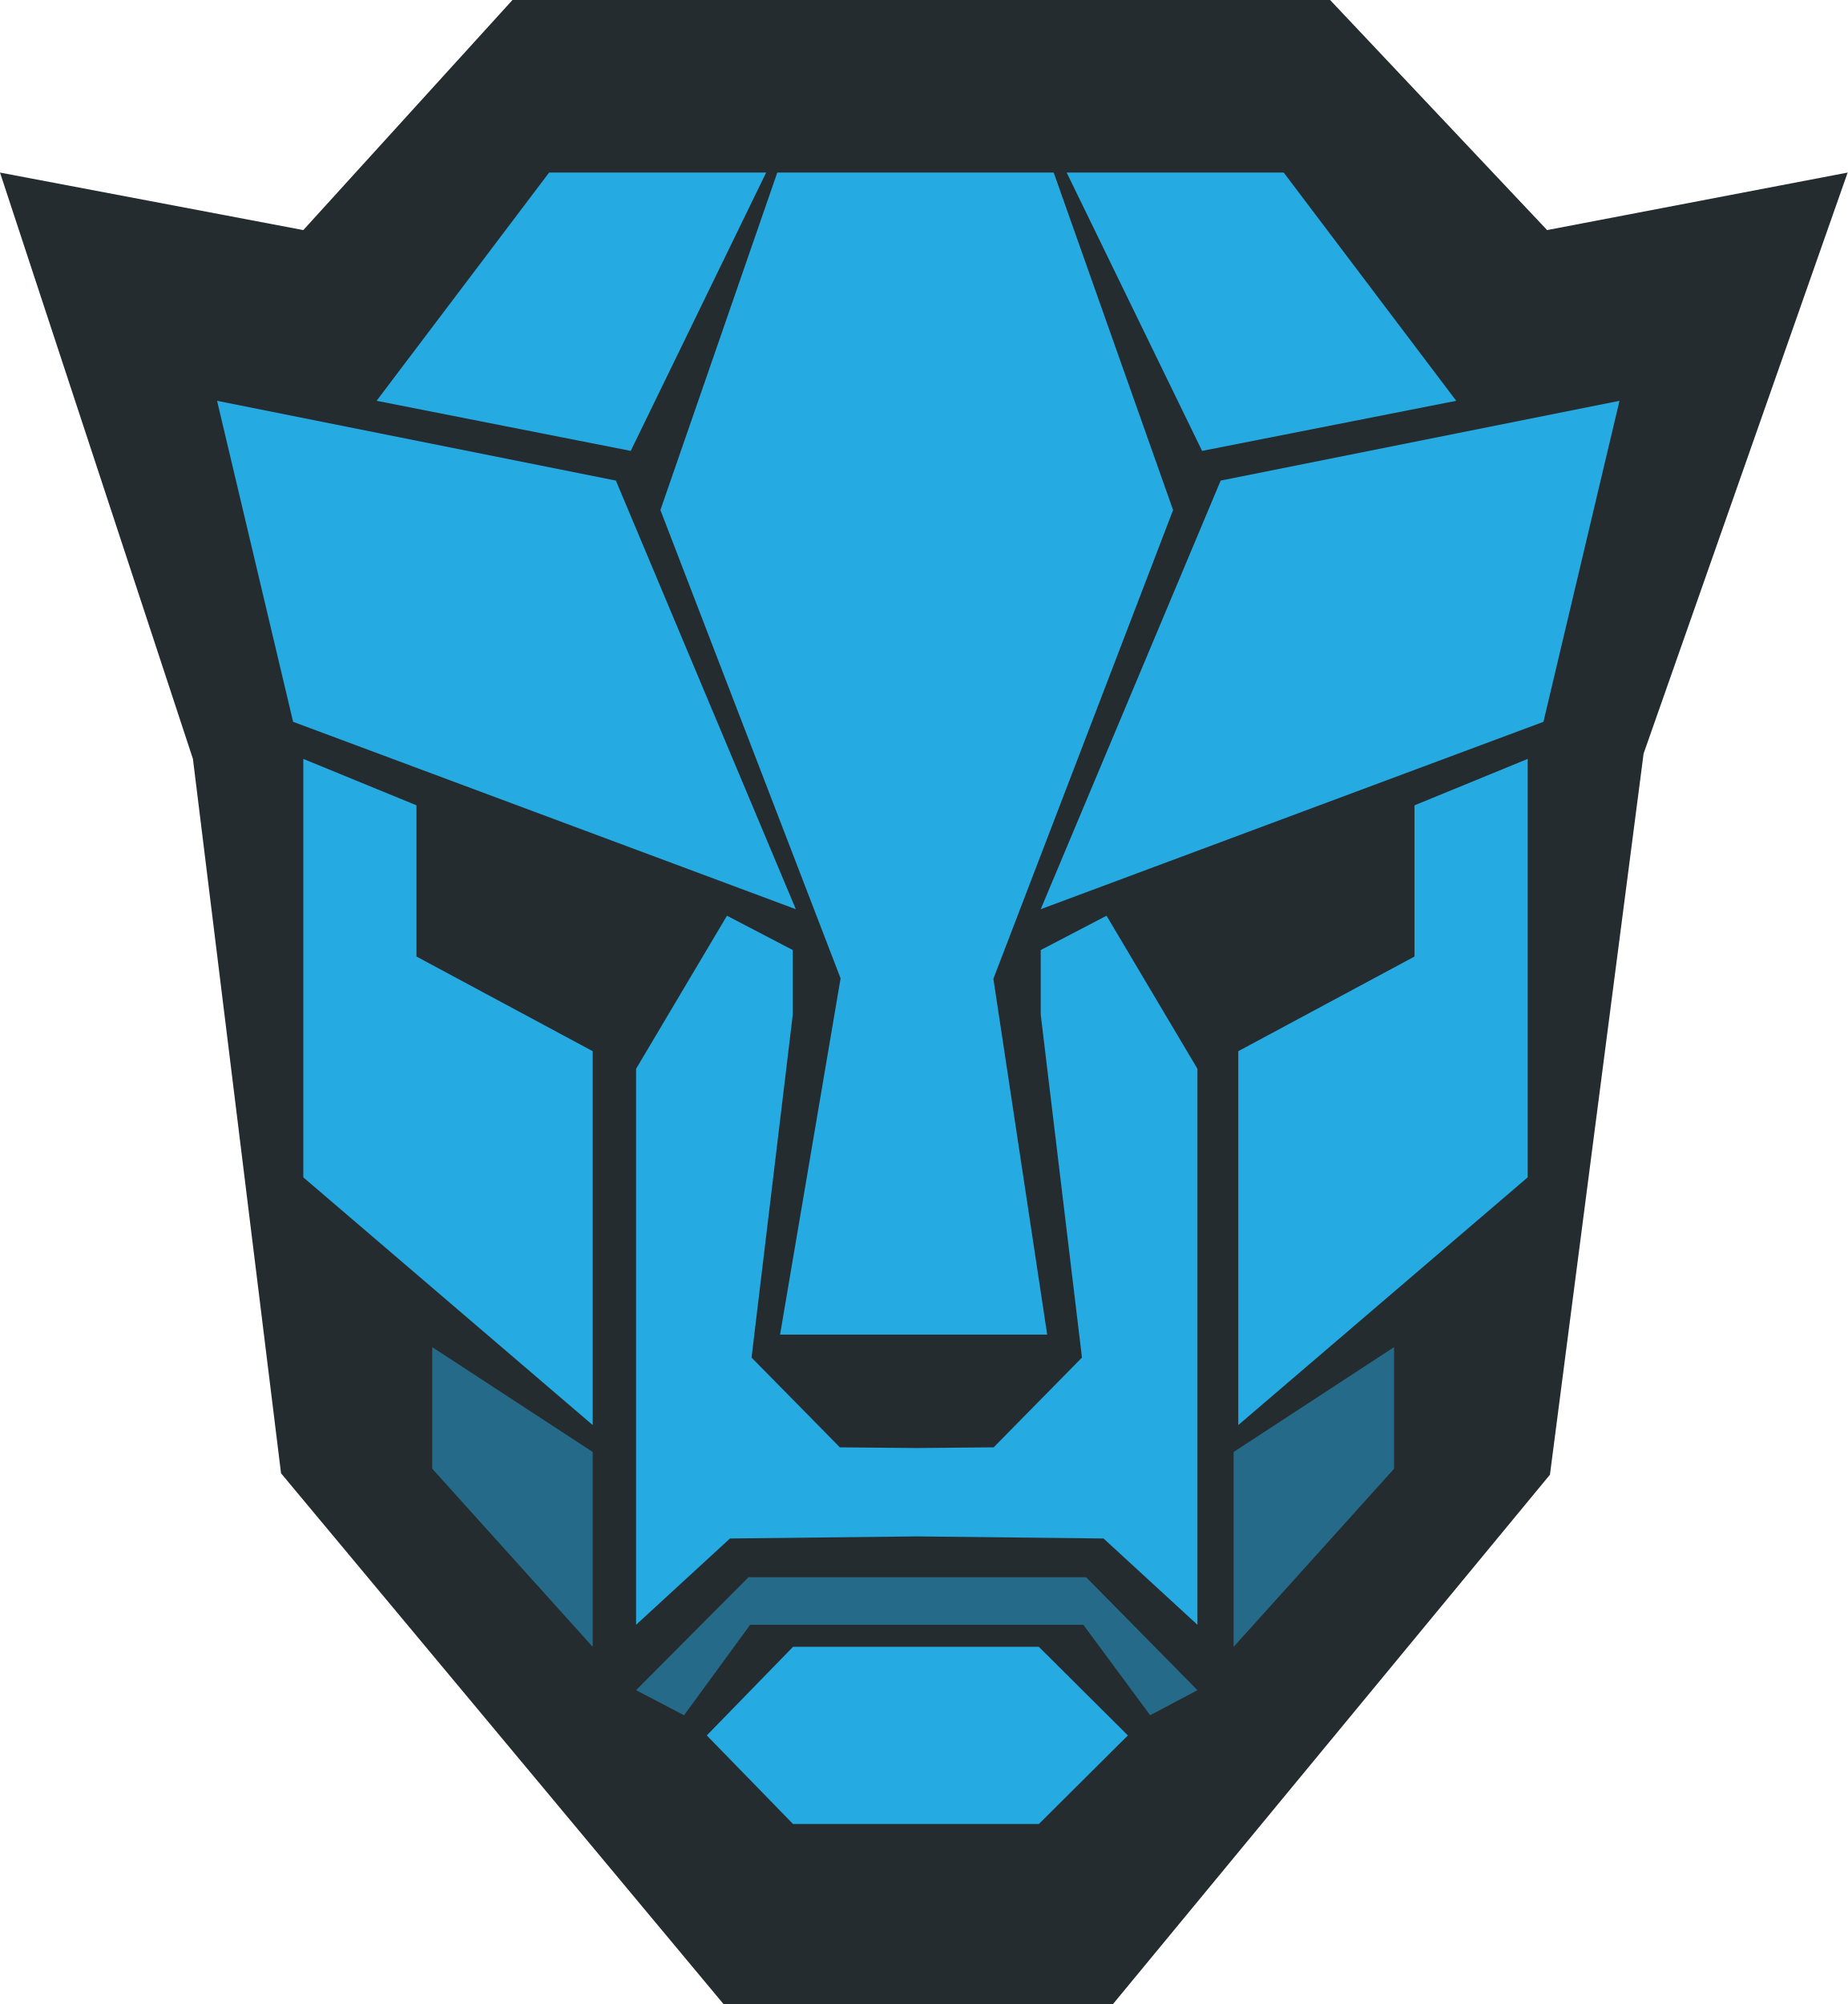
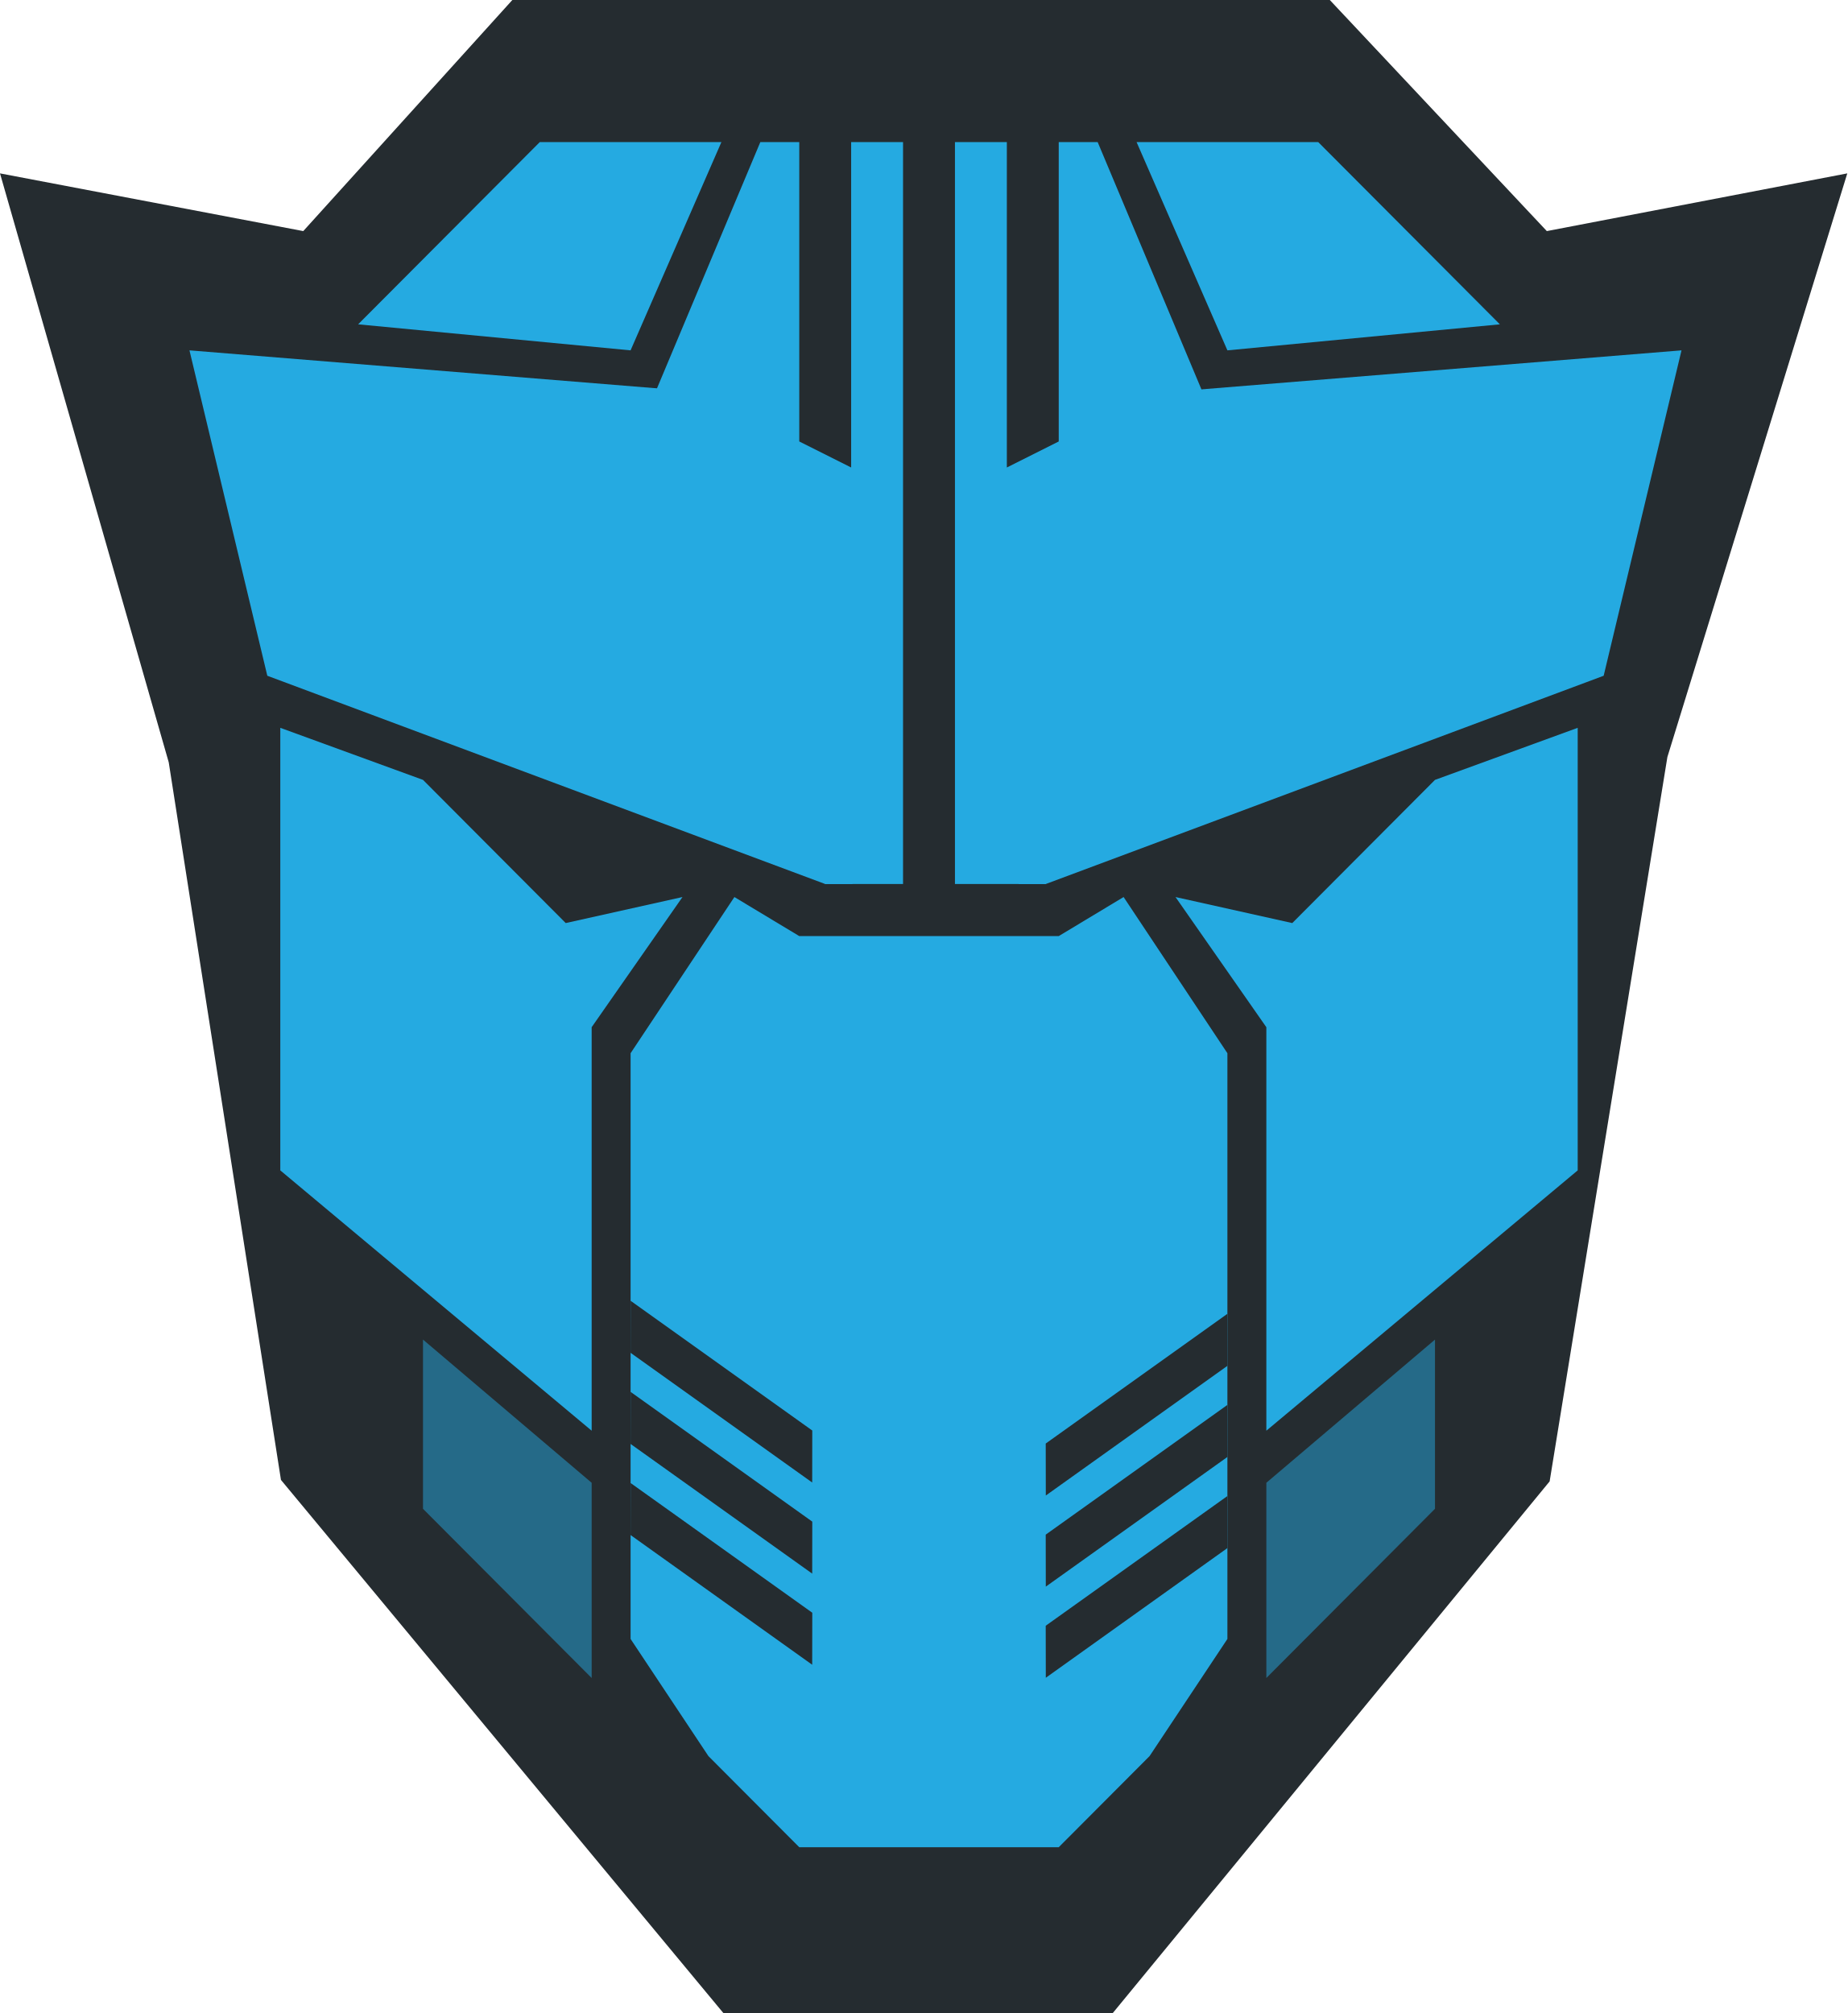
- <svg xmlns="http://www.w3.org/2000/svg" version="1.1" id="LOGO_1_" x="0px" y="0px" width="83px" height="90px" viewBox="0 0 83 90" enable-background="new 0 0 83 90" xml:space="preserve">
-   <g id="LOGO">
-     <polyline id="LOGObackground" fill="#252C30" points="0,7.75 13.625,10.333 23.021,0 59.751,0 69.5,10.333 83,7.75 73.834,33.844    69.627,66.229 50,90 32.5,90 12.625,66.166 8.667,34.083  " />
-     <g id="grayArea">
-       <polygon fill="#25AAE1" points="35.751,40.833 13.167,32.417 9.751,18 27.667,21.583   " />
-       <polygon fill="#25AAE1" points="46.751,40.833 69.335,32.417 72.751,18 54.835,21.583   " />
-       <polygon fill="#25AAE1" points="28.334,20.25 16.917,18 24.667,7.75 34.417,7.75   " />
-       <polygon fill="#25AAE1" points="54,20.25 65.417,18 57.667,7.75 47.917,7.75   " />
-       <polygon fill="#25AAE1" points="52.698,22.906 44.625,43.958 47.042,59.938 35.042,59.938 37.761,43.938 29.667,22.906     34.917,7.75 47.334,7.75   " />
-       <polygon fill="#25AAE1" points="18.709,42.958 26.626,47.209 26.626,64 13.625,52.875 13.625,34.083 18.709,36.167   " />
-       <polygon fill="#25AAE1" points="63.543,42.958 55.626,47.209 55.626,64 68.627,52.875 68.627,34.083 63.543,36.167   " />
-       <polygon fill="#25AAE1" points="49.708,41.125 46.751,42.667 46.751,45.562 48.604,60.969 44.637,65 41.183,65.031 37.729,65     33.761,60.969 35.614,45.562 35.614,42.667 32.657,41.125 28.574,48 28.574,72.969 32.792,69.094 41.183,69 49.573,69.094     53.791,72.969 53.791,48   " />
-       <polygon fill="#25AAE1" points="46.667,81.917 35.625,81.917 31.75,77.938 35.625,73.959 46.667,73.959 50.667,77.938   " />
-       <polygon opacity="0.5" fill="#25AAE1" enable-background="new    " points="26.626,73.959 19.417,65.959 19.417,60.5     26.626,65.209   " />
-       <polygon opacity="0.5" fill="#25AAE1" enable-background="new    " points="55.417,73.959 62.626,65.959 62.626,60.5     55.417,65.209   " />
-       <polygon opacity="0.5" fill="#25AAE1" enable-background="new    " points="48.667,72.969 33.698,72.969 30.729,77.031     28.574,75.906 33.625,70.834 48.792,70.834 53.791,75.906 51.667,77.031   " />
+ <svg xmlns="http://www.w3.org/2000/svg" width="78px" height="85px" viewBox="0 0 78 85" version="1.1">
+   <defs />
+   <g id="Page-1" stroke="none" stroke-width="1" fill="none" fill-rule="evenodd">
+     <g id="logoBlue">
+       <polygon id="bg" fill="#252C30" points="21.633 0 12.805 9.758 0 7.321 7.125 32.191 11.863 62.49 30.542 85 46.988 85 65.432 62.552 70.404 31.965 78 7.321 65.313 9.758 56.15 0" />
+       <g id="primefaces" transform="translate(8, 6)">
+         <polygon id="chick-right" fill="#25AAE1" fill-rule="nonzero" points="46.565 32.977 41.635 31.878 45.47 37.374 45.47 54.412 58.617 43.42 58.617 24.733 52.591 26.931" />
+         <polygon id="chick-left" fill="#25AAE1" fill-rule="nonzero" transform="translate(12.32609, 39.57252) scale(-1, 1) translate(-12.32609, -39.57252) " points="8.765 32.977 3.835 31.878 7.67 37.374 7.67 54.412 20.817 43.42 20.817 24.733 14.791 26.931" />
+         <polygon id="mask" fill="#25AAE1" points="18.626 38.473 23.009 31.878 25.748 33.527 36.704 33.527 39.443 31.878 43.826 38.473 43.826 63.206 40.539 68.153 36.704 72 25.748 72 21.913 68.153 18.626 63.206" />
+         <g id="mask-effect-right" transform="translate(35.06087, 48.91603)" fill="#252C30">
+           <polygon id="Rectangle-3" transform="translate(4.930435, 4.396947) rotate(-38) translate(-4.930435, -4.396947) " points="0.897 3.328 10.313 3.734 8.964 5.466 -0.452 5.06" />
+           <polygon id="Rectangle-3" transform="translate(4.930435, 8.244275) rotate(-38) translate(-4.930435, -8.244275) " points="0.897 7.175 10.313 7.581 8.964 9.314 -0.452 8.907" />
+           <polygon id="Rectangle-3" transform="translate(4.930435, 12.0916) rotate(-38) translate(-4.930435, -12.0916) " points="0.897 11.022 10.313 11.429 8.964 13.161 -0.452 12.755" />
+         </g>
+         <g id="mask-effect-left" transform="translate(17.53044, 48.36641)" fill="#252C30">
+           <polygon id="Rectangle-3" transform="translate(4.930435, 4.396947) scale(-1, 1) rotate(-38) translate(-4.930435, -4.396947) " points="0.897 3.328 10.313 3.734 8.964 5.466 -0.452 5.06" />
+           <polygon id="Rectangle-3" transform="translate(4.930435, 8.244275) scale(-1, 1) rotate(-38) translate(-4.930435, -8.244275) " points="0.897 7.175 10.313 7.581 8.964 9.314 -0.452 8.907" />
+           <polygon id="Rectangle-3" transform="translate(4.930435, 12.0916) scale(-1, 1) rotate(-38) translate(-4.930435, -12.0916) " points="0.897 11.022 10.313 11.429 8.964 13.161 -0.452 12.755" />
+         </g>
+         <polygon id="bottom-chick-right" fill="#256A88" fill-rule="nonzero" points="45.47 64.855 52.591 57.71 52.591 50.565 45.47 56.611" />
+         <polygon id="bottom-chick-left" fill="#256A88" fill-rule="nonzero" transform="translate(13.42174, 57.70992) scale(-1, 1) translate(-13.42174, -57.70992) " points="9.861 64.855 16.983 57.71 16.983 50.565 9.861 56.611" />
+         <path d="M27.939,0 L30.13,0 L30.13,31.328 L26.843,31.328 L19.722,10.443 L24.104,0 L25.748,0 L25.748,12.641 L27.939,13.74 L27.939,0 Z M32.322,0 L34.513,0 L34.513,13.74 L36.704,12.641 L36.704,1.91846539e-13 L38.348,0 L42.73,10.443 L36.157,31.328 L32.322,31.328 L32.322,0 Z" id="head" fill="#25AAE1" />
+         <polygon id="head-left" fill="#25AAE1" fill-rule="nonzero" points="26.843 31.328 3.287 22.534 0 8.794 21 10.5 28 31.328" />
+         <polygon id="head-right" fill="#25AAE1" fill-rule="nonzero" transform="translate(49, 20.06107) scale(-1, 1) translate(-49, -20.06107) " points="61.843 31.328 38.287 22.534 35 8.794 56 10.5 63 31.328" />
+         <polygon id="ear-right" fill="#25AAE1" fill-rule="nonzero" points="43.826 8.794 55.33 7.695 47.661 0 39.991 0" />
+         <polygon id="ear-left" fill="#25AAE1" fill-rule="nonzero" transform="translate(14.7913, 4.396947) scale(-1, 1) translate(-14.7913, -4.396947) " points="10.957 8.794 22.461 7.695 14.791 0 7.122 0" />
+       </g>
    </g>
  </g>
</svg>
